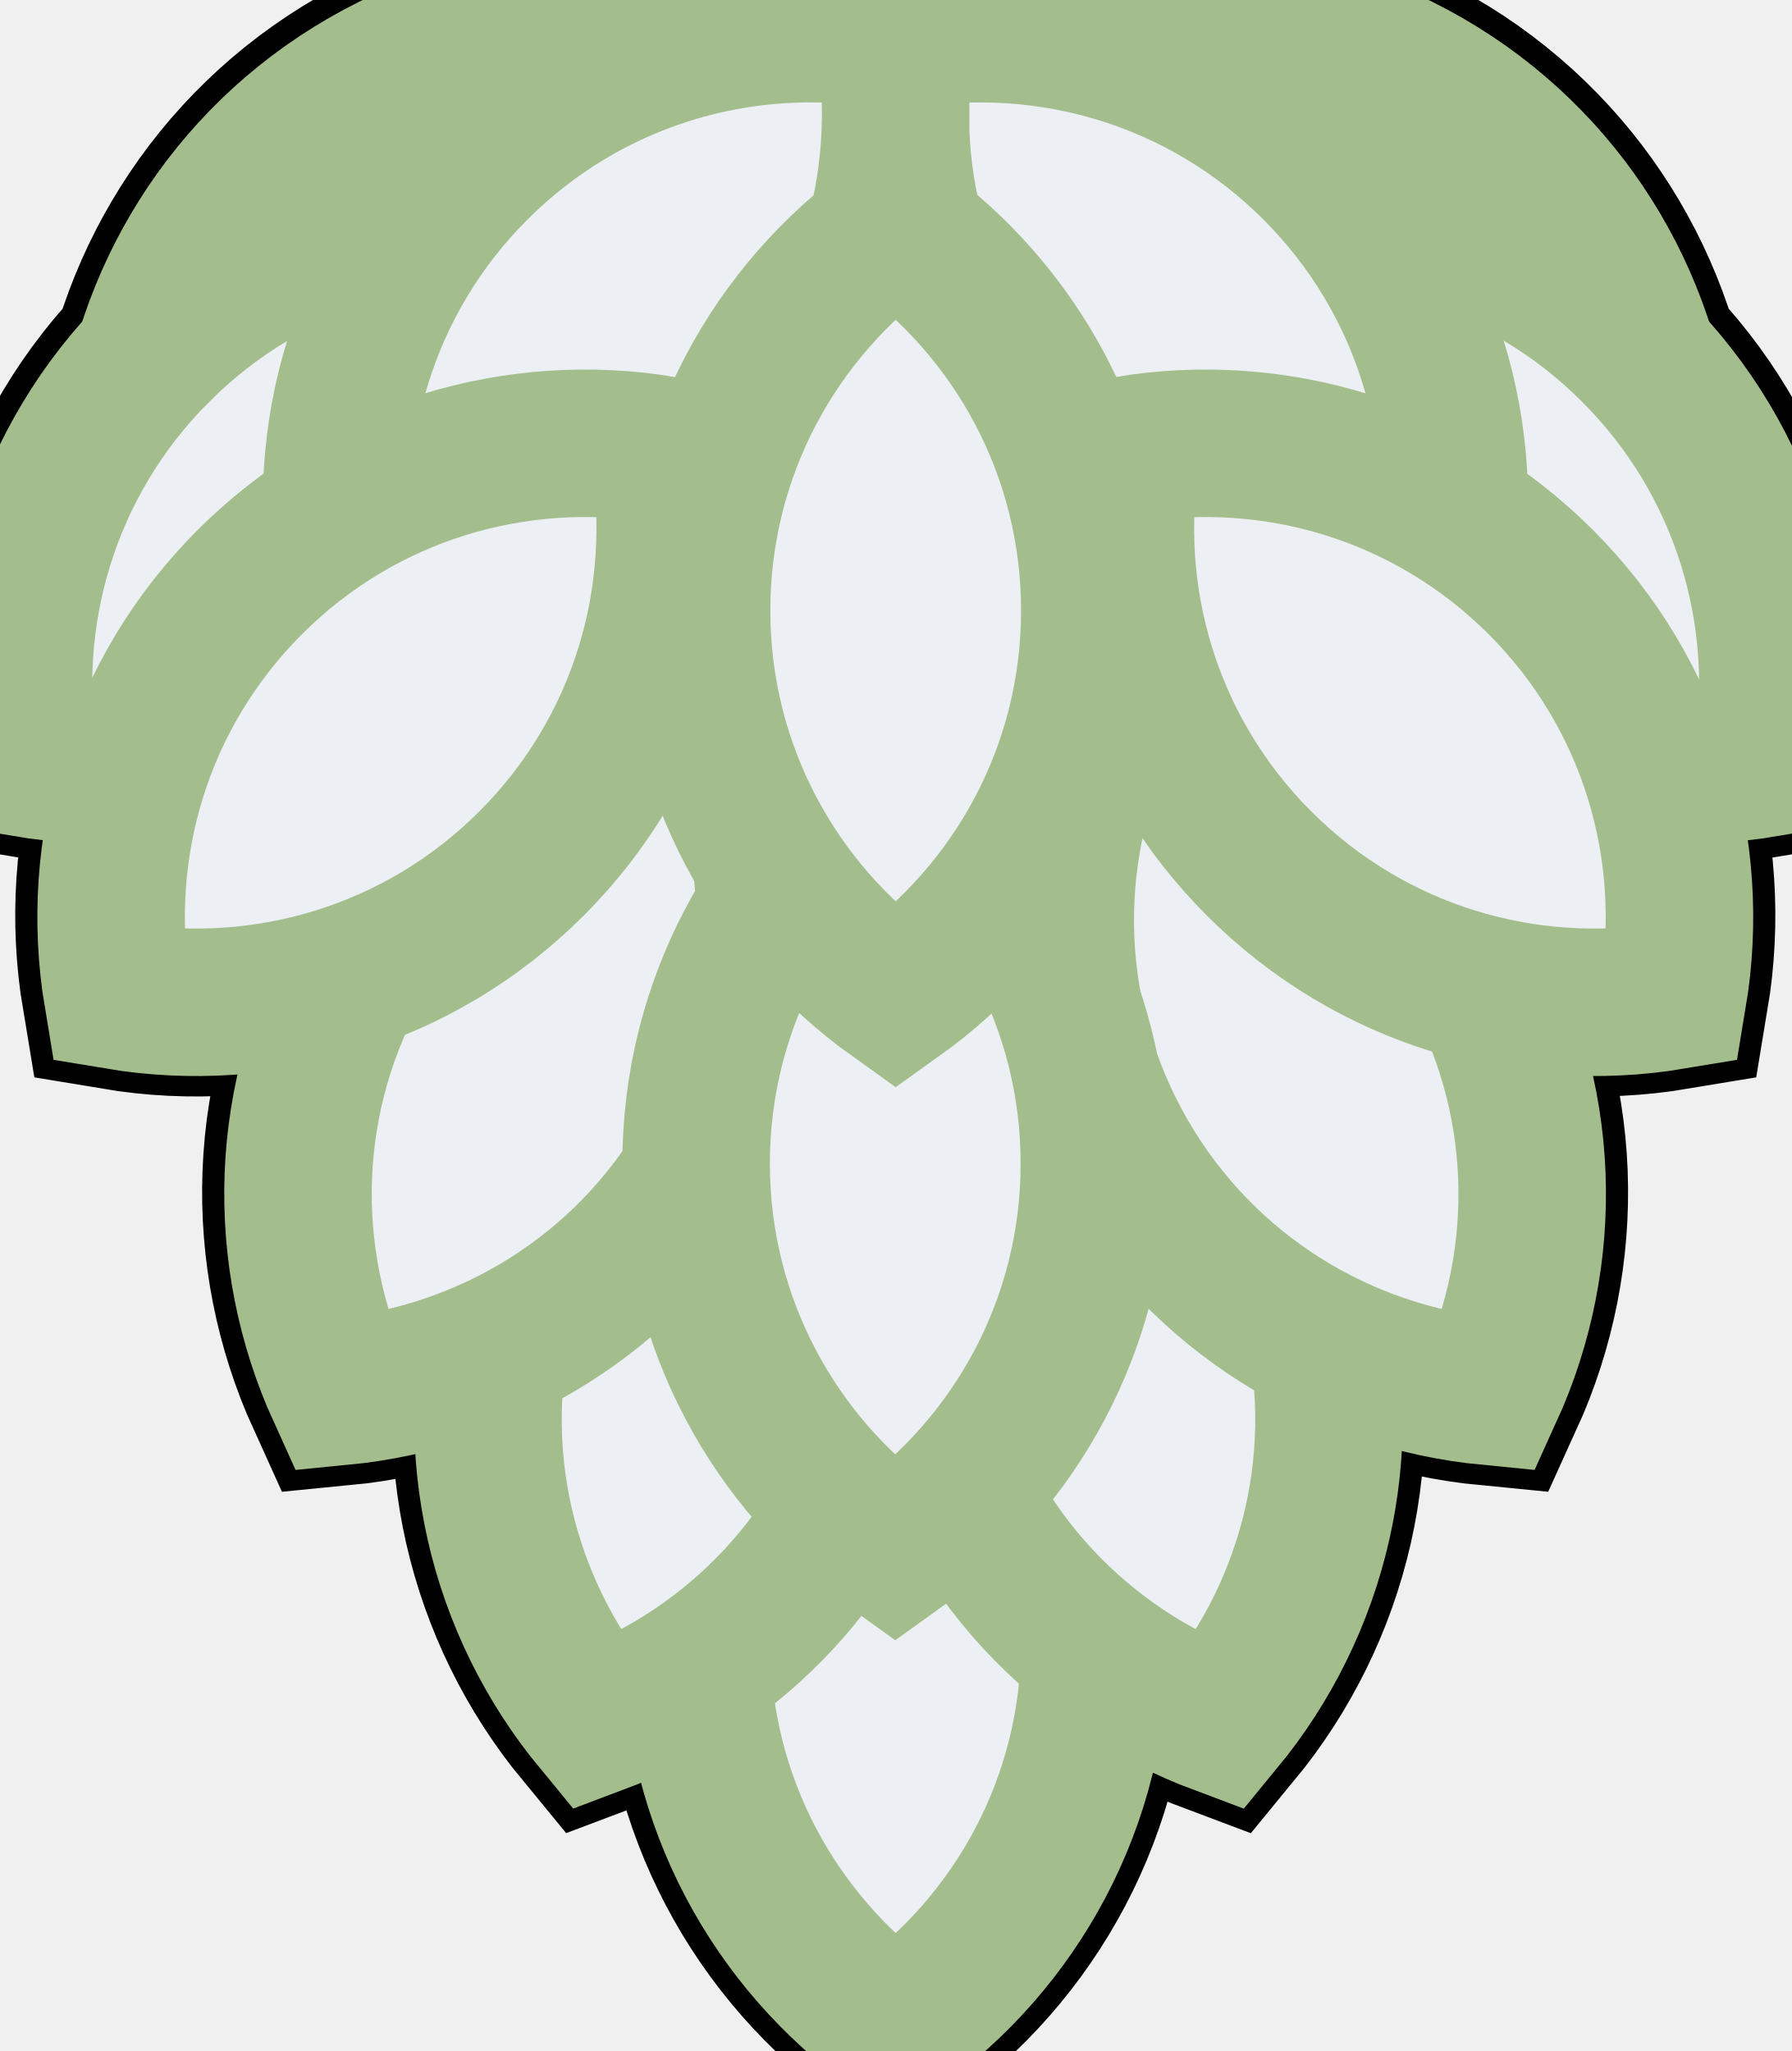
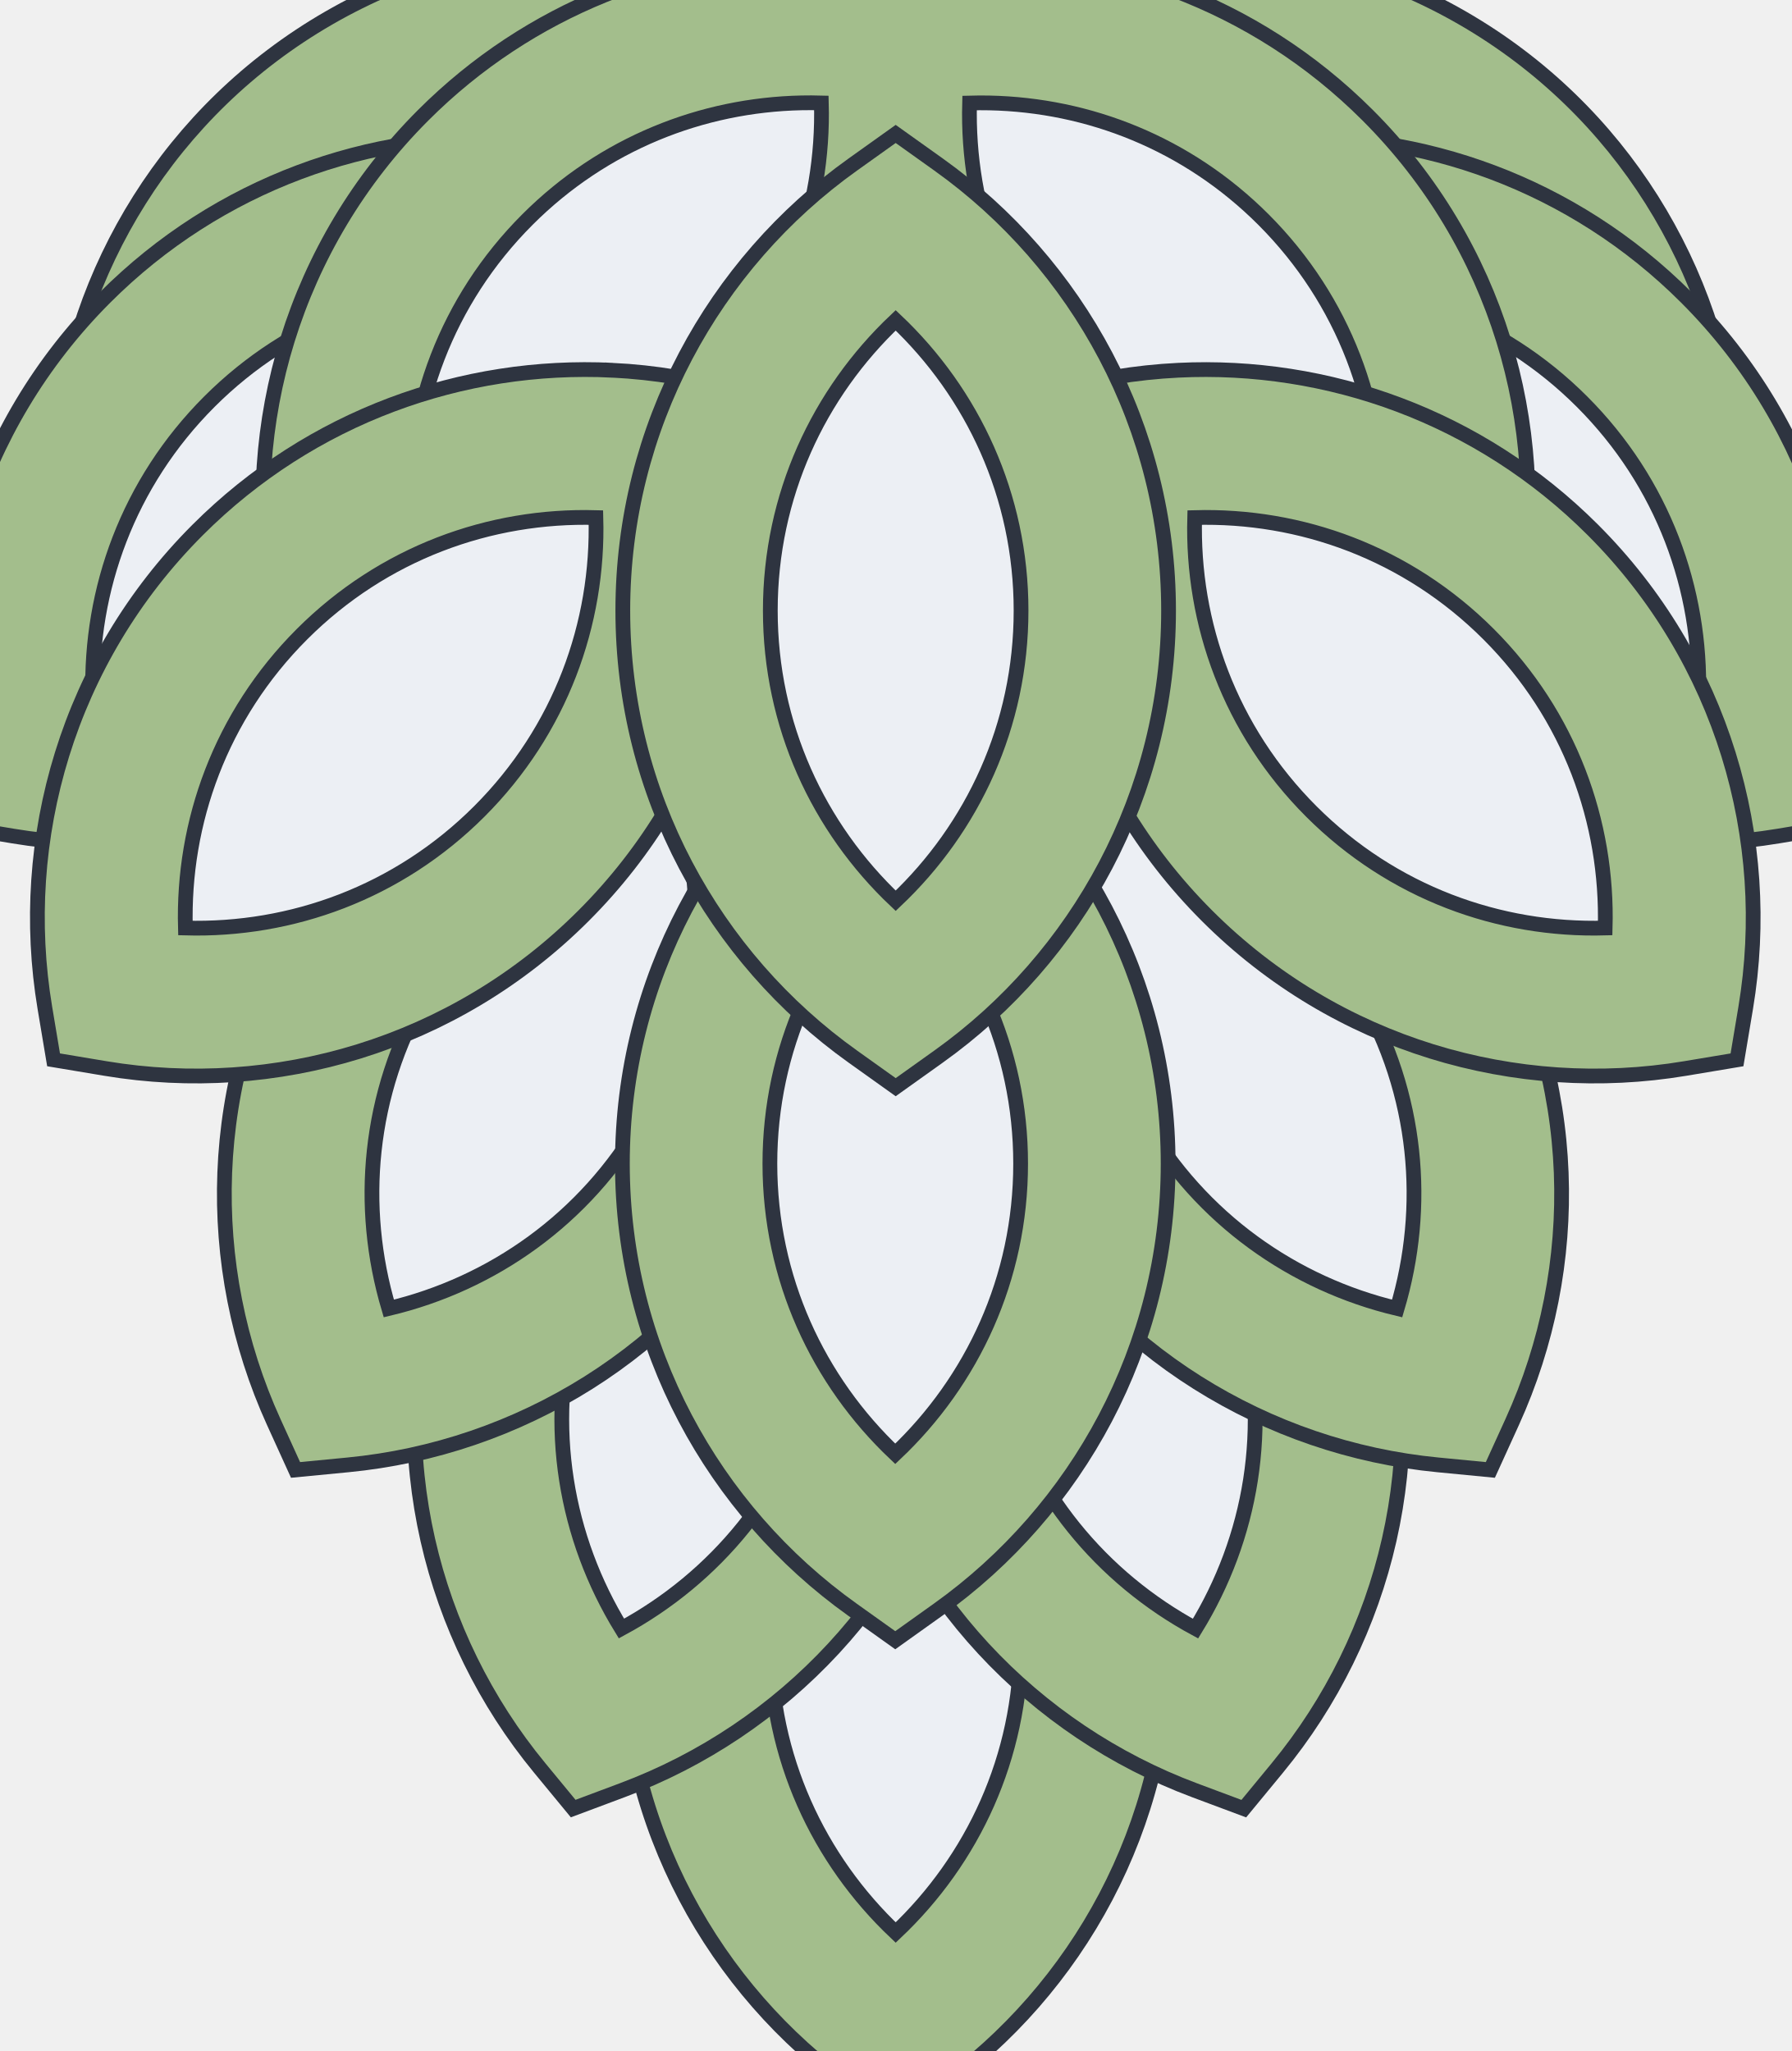
<svg xmlns="http://www.w3.org/2000/svg" id="Layer_1" viewBox="0 0 242.89 278.14" version="1.1" width="242.89" height="278.14">
  <defs id="defs1">
    <style id="style1">.cls-1{fill:#fff;stroke:#194b24;stroke-miterlimit:10;stroke-width:20px;}</style>
  </defs>
-   <path id="path15-5" style="display:inline;fill:#dfebff;fill-opacity:1;stroke:#000000;stroke-width:26;stroke-miterlimit:10;stroke-dasharray:none;stroke-opacity:1" class="cls-1" d="m 94.45,82.57 c 0,21.6 10.66,40.69 27,52.35 16.34,-11.66 27,-30.75 27,-52.35 0,-21.6 -10.66,-40.69 -27,-52.35 -16.34,11.66 -27,30.75 -27,52.35 z m -60.57,-3.87 c -15.27,15.27 -21.24,36.31 -17.93,56.11 19.79,3.31 40.84,-2.66 56.11,-17.93 15.27,-15.27 21.24,-36.31 17.93,-56.11 -19.79,-3.31 -40.84,2.66 -56.11,17.93 z m 30.57,-56.23 c -15.27,15.27 -21.24,36.31 -17.93,56.11 19.79,3.31 40.84,-2.66 56.11,-17.93 15.27,-15.27 21.24,-36.31 17.93,-56.11 -19.79,-3.31 -40.84,2.66 -56.11,17.93 z m -43.14,24.7 C 6.04,62.44 0.08,83.48 3.39,103.28 c 19.79,3.31 40.84,-2.66 56.11,-17.93 15.27,-15.27 21.24,-36.31 17.93,-56.11 -19.79,-3.31 -40.84,2.66 -56.11,17.93 z M 170.73,116.88 c 15.27,15.27 36.31,21.24 56.11,17.93 3.31,-19.79 -2.66,-40.84 -17.93,-56.11 -15.27,-15.27 -36.31,-21.24 -56.11,-17.93 -3.31,19.79 2.66,40.84 17.93,56.11 z m -30.53,-56.23 c 15.27,15.27 36.31,21.24 56.11,17.93 3.31,-19.79 -2.66,-40.84 -17.93,-56.11 -15.27,-15.27 -36.31,-21.23 -56.1,-17.92 -3.31,19.79 2.66,40.84 17.93,56.11 z m 43.2,24.7 c 15.27,15.27 36.31,21.24 56.11,17.93 3.31,-19.79 -2.66,-40.84 -17.93,-56.11 -15.27,-15.27 -36.31,-21.24 -56.11,-17.93 -3.31,19.79 2.66,40.84 17.93,56.11 z M 94.39,157.57 c 0,21.6 10.66,40.69 27,52.35 16.34,-11.66 27,-30.75 27,-52.35 0,-21.6 -10.66,-40.69 -27,-52.35 -16.34,11.66 -27,30.75 -27,52.35 z m -45.37,-27.94 c -10.8,18.7 -11.11,40.57 -2.8,58.84 19.98,-1.93 38.76,-13.13 49.56,-31.84 10.8,-18.7 11.11,-40.57 2.8,-58.84 -19.98,1.93 -38.76,13.13 -49.56,31.84 z m 19.35,45.99 c -5.59,20.86 -0.23,42.07 12.53,57.55 18.8,-7.03 34.04,-22.72 39.63,-43.58 5.59,-20.86 0.23,-42.07 -12.53,-57.55 -18.8,7.03 -34.04,22.72 -39.63,43.58 z m 84.01,-18.99 c 10.8,18.7 29.58,29.91 49.56,31.84 8.32,-18.26 8,-40.13 -2.8,-58.84 -10.8,-18.7 -29.58,-29.91 -49.56,-31.84 -8.32,18.26 -8,40.13 2.8,58.84 z m -26.54,32.97 c 5.59,20.86 20.83,36.55 39.63,43.58 12.76,-15.49 18.12,-36.69 12.53,-57.55 -5.59,-20.86 -20.83,-36.55 -39.63,-43.58 -12.76,15.49 -18.12,36.69 -12.53,57.55 z m -31.39,32.89 c 0,21.6 10.66,40.69 27,52.35 16.34,-11.66 27,-30.75 27,-52.35 0,-21.6 -10.66,-40.69 -27,-52.35 -16.34,11.66 -27,30.75 -27,52.35 z M 49.57,10.88 c -18.7,10.8 -29.91,29.58 -31.84,49.56 18.26,8.32 40.13,8 58.84,-2.8 C 95.27,46.84 106.48,28.06 108.41,8.08 90.15,-0.23 68.28,0.09 49.57,10.88 Z M 166.32,57.64 c 18.7,10.8 40.57,11.11 58.84,2.8 -1.93,-19.98 -13.13,-38.76 -31.84,-49.56 -18.71,-10.79 -40.57,-11.11 -58.84,-2.79 1.93,19.98 13.13,38.76 31.84,49.56 z" />
-   <g id="g32">
-     <path class="cls-1" d="m 166.32,57.87 c 18.7,10.8 40.57,11.11 58.84,2.8 C 223.23,40.69 212.03,21.91 193.32,11.11 174.61,0.32 152.75,0 134.48,8.32 c 1.93,19.98 13.13,38.76 31.84,49.56 z" id="path1" style="display:inline;fill:#eceff4;fill-opacity:1;stroke:#a3be8c;stroke-opacity:1" />
-     <path class="cls-1" d="m 49.57,11.11 c -18.7,10.8 -29.91,29.58 -31.84,49.56 18.26,8.32 40.13,8 58.84,-2.8 C 95.27,47.07 106.48,28.29 108.41,8.31 90.15,0 68.28,0.32 49.57,11.11 Z" id="path2" style="display:inline;fill:#eceff4;fill-opacity:1;stroke:#a3be8c;stroke-opacity:1" />
-     <path class="cls-1" d="m 94.45,222.72 c 0,21.6 10.66,40.69 27,52.35 16.34,-11.66 27,-30.75 27,-52.35 0,-21.6 -10.66,-40.69 -27,-52.35 -16.34,11.66 -27,30.75 -27,52.35 z" id="path3" style="display:inline;fill:#eceff4;fill-opacity:1;stroke:#a3be8c;stroke-opacity:1" />
-     <path class="cls-1" d="m 125.84,189.83 c 5.59,20.86 20.83,36.55 39.63,43.58 12.76,-15.49 18.12,-36.69 12.53,-57.55 -5.59,-20.86 -20.83,-36.55 -39.63,-43.58 -12.76,15.49 -18.12,36.69 -12.53,57.55 z" id="path4" style="display:inline;fill:#eceff4;fill-opacity:1;stroke:#a3be8c;stroke-opacity:1" />
-     <path class="cls-1" d="m 152.38,156.86 c 10.8,18.7 29.58,29.91 49.56,31.84 8.32,-18.26 8,-40.13 -2.8,-58.84 -10.8,-18.7 -29.58,-29.91 -49.56,-31.84 -8.32,18.26 -8,40.13 2.8,58.84 z" id="path5" style="display:inline;fill:#eceff4;fill-opacity:1;stroke:#a3be8c;stroke-opacity:1" />
-     <path class="cls-1" d="m 68.37,175.85 c -5.59,20.86 -0.23,42.07 12.53,57.55 18.8,-7.03 34.04,-22.72 39.63,-43.58 5.59,-20.86 0.23,-42.07 -12.53,-57.55 -18.8,7.03 -34.04,22.72 -39.63,43.58 z" id="path6" style="display:inline;fill:#eceff4;fill-opacity:1;stroke:#a3be8c;stroke-opacity:1" />
-     <path class="cls-1" d="m 49.02,129.86 c -10.8,18.7 -11.11,40.57 -2.8,58.84 19.98,-1.93 38.76,-13.13 49.56,-31.84 10.8,-18.7 11.11,-40.57 2.8,-58.84 -19.98,1.93 -38.76,13.13 -49.56,31.84 z" id="path7" style="display:inline;fill:#eceff4;fill-opacity:1;stroke:#a3be8c;stroke-opacity:1" />
-     <path class="cls-1" d="m 94.39,157.8 c 0,21.6 10.66,40.69 27,52.35 16.34,-11.66 27,-30.75 27,-52.35 0,-21.6 -10.66,-40.69 -27,-52.35 -16.34,11.66 -27,30.75 -27,52.35 z" id="path8" style="display:inline;fill:#eceff4;fill-opacity:1;stroke:#a3be8c;stroke-opacity:1" />
-     <path class="cls-1" d="m 183.4,85.58 c 15.27,15.27 36.31,21.24 56.11,17.93 3.31,-19.79 -2.66,-40.84 -17.93,-56.11 -15.27,-15.27 -36.31,-21.24 -56.11,-17.93 -3.31,19.79 2.66,40.84 17.93,56.11 z" id="path9" style="display:inline;fill:#eceff4;fill-opacity:1;stroke:#a3be8c;stroke-opacity:1" />
-     <path class="cls-1" d="m 140.2,60.88 c 15.27,15.27 36.31,21.24 56.11,17.93 C 199.62,59.02 193.65,37.97 178.38,22.7 163.11,7.43 142.07,1.47 122.28,4.78 c -3.31,19.79 2.66,40.84 17.93,56.11 z" id="path10" style="display:inline;fill:#eceff4;fill-opacity:1;stroke:#a3be8c;stroke-opacity:1" />
-     <path class="cls-1" d="m 170.73,117.11 c 15.27,15.27 36.31,21.24 56.11,17.93 C 230.15,115.25 224.18,94.2 208.91,78.93 193.64,63.66 172.6,57.69 152.8,61 c -3.31,19.79 2.66,40.84 17.93,56.11 z" id="path11" style="display:inline;fill:#eceff4;fill-opacity:1;stroke:#a3be8c;stroke-opacity:1" />
-     <path class="cls-1" d="M 21.31,47.4 C 6.04,62.67 0.08,83.71 3.39,103.51 23.18,106.82 44.23,100.85 59.5,85.58 74.77,70.31 80.74,49.27 77.43,29.47 57.64,26.16 36.59,32.13 21.32,47.4 Z" id="path12" style="display:inline;fill:#eceff4;fill-opacity:1;stroke:#a3be8c;stroke-opacity:1" />
-     <path class="cls-1" d="M 64.45,22.7 C 49.18,37.97 43.21,59.01 46.52,78.81 66.31,82.12 87.36,76.15 102.63,60.88 117.9,45.61 123.87,24.57 120.56,4.77 100.77,1.46 79.72,7.43 64.45,22.7 Z" id="path13" style="display:inline;fill:#eceff4;fill-opacity:1;stroke:#a3be8c;stroke-opacity:1" />
-     <path class="cls-1" d="M 33.88,78.93 C 18.61,94.2 12.64,115.24 15.95,135.04 35.74,138.35 56.79,132.38 72.06,117.11 87.33,101.84 93.3,80.8 89.99,61 70.2,57.69 49.15,63.66 33.88,78.93 Z" id="path14" style="display:inline;fill:#eceff4;fill-opacity:1;stroke:#a3be8c;stroke-opacity:1" />
-     <path class="cls-1" d="m 94.45,82.8 c 0,21.6 10.66,40.69 27,52.35 16.34,-11.66 27,-30.75 27,-52.35 0,-21.6 -10.66,-40.69 -27,-52.35 -16.34,11.66 -27,30.75 -27,52.35 z" id="path15" style="display:inline;fill:#eceff4;fill-opacity:1;stroke:#a3be8c;stroke-opacity:1" />
-   </g>
+   <path style="color:#000000;fill:#eceff4;stroke:#2e3440;stroke-width:2;stroke-miterlimit:10;stroke-dasharray:none;stroke-opacity:1" d="m 166.32,57.87 c 18.7,10.8 40.57,11.11 58.84,2.8 C 223.23,40.69 212.03,21.91 193.32,11.11 174.61,0.32 152.75,0 134.48,8.32 c 1.93,19.98 13.13,38.76 31.84,49.56 z" id="path18" />
+   <path style="color:#000000;fill:#a3be8c;stroke:#2e3440;stroke-width:2;stroke-miterlimit:10;stroke-dasharray:none;stroke-opacity:1;fill-opacity:1" d="m 164.152,-7.432 c -11.664,-0.454 -23.268,1.847 -33.816,6.65 l -6.496,2.959 0.686,7.104 c 2.228,23.068 15.234,44.814 36.795,57.26 l 15,8.658 v -2.178 c 17.721,5.54 36.619,4.194 52.98,-3.248 l 6.5,-2.957 -0.688,-7.107 C 232.885,36.641 219.879,14.895 198.318,2.449 l -0.002,-0.002 c -10.778,-6.216 -22.501,-9.425 -34.164,-9.879 z m -0.836,19.961 c 8.511,0.324 17.076,2.67 25.008,7.244 13.489,7.788 22.245,20.408 25.58,34.396 -13.786,4.101 -29.103,2.827 -42.584,-4.959 l -0.107,-0.062 c -13.429,-7.793 -22.152,-20.379 -25.479,-34.33 5.682,-1.693 11.612,-2.516 17.582,-2.289 z" id="path19" />
+   <path style="color:#000000;fill:#eceff4;stroke:#2e3440;stroke-width:2;stroke-miterlimit:10;stroke-dasharray:none;stroke-opacity:1" d="m 49.57,11.11 c -18.7,10.8 -29.91,29.58 -31.84,49.56 18.26,8.32 40.13,8 58.84,-2.8 C 95.27,47.07 106.48,28.29 108.41,8.31 90.15,0 68.28,0.32 49.57,11.11 Z" id="path20" />
+   <path style="color:#000000;fill:#a3be8c;stroke:#2e3440;stroke-width:2;stroke-miterlimit:10;stroke-dasharray:none;stroke-opacity:1;fill-opacity:1" d="M 78.738,-7.434 C 67.074,-6.978 55.353,-3.769 44.574,2.447 l -0.002,0.002 -0.004,0.002 C 23.02,14.896 10.004,36.637 7.775,59.709 l -0.686,7.102 6.494,2.959 C 34.674,79.379 60.01,78.975 81.568,66.531 l 0.002,-0.002 C 103.119,54.084 116.135,32.343 118.363,9.271 l 0.688,-7.105 -6.498,-2.957 C 102.009,-5.59 90.402,-7.889 78.738,-7.434 Z m 0.84,19.961 c 5.969,-0.228 11.897,0.595 17.576,2.283 C 93.817,28.799 85.052,41.424 71.568,49.211 58.076,56.998 42.76,58.277 28.984,54.174 32.321,40.186 41.084,27.562 54.566,19.773 62.498,15.199 71.064,12.852 79.578,12.527 Z" id="path21" />
+   <path style="color:#000000;fill:#eceff4;stroke:#2e3440;stroke-width:2;stroke-miterlimit:10;stroke-dasharray:none;stroke-opacity:1" d="m 94.45,222.72 c 0,21.6 10.66,40.69 27,52.35 16.34,-11.66 27,-30.75 27,-52.35 0,-21.6 -10.66,-40.69 -27,-52.35 -16.34,11.66 -27,30.75 -27,52.35 z" id="path22" />
+   <path style="color:#000000;fill:#a3be8c;stroke:#2e3440;stroke-width:2;stroke-miterlimit:10;stroke-dasharray:none;stroke-opacity:1;fill-opacity:1" d="m 121.449,158.086 -5.809,4.145 c -18.867,13.463 -31.191,35.6 -31.191,60.49 0,24.89 12.324,47.027 31.191,60.49 l 5.809,4.145 5.809,-4.145 c 18.867,-13.463 31.191,-35.6 31.191,-60.49 0,-24.89 -12.324,-47.027 -31.191,-60.49 z m 0,25.277 c 10.449,9.882 17,23.78 17,39.357 0,15.577 -6.551,29.473 -17,39.355 -10.449,-9.882 -17,-23.779 -17,-39.355 0,-15.577 6.551,-29.475 17,-39.357 z" id="path23" />
+   <path style="color:#000000;fill:#eceff4;stroke:#2e3440;stroke-width:2;stroke-miterlimit:10;stroke-dasharray:none;stroke-opacity:1" d="m 125.84,189.83 c 5.59,20.86 20.83,36.55 39.63,43.58 12.76,-15.49 18.12,-36.69 12.53,-57.55 -5.59,-20.86 -20.83,-36.55 -39.63,-43.58 -12.76,15.49 -18.12,36.69 -12.53,57.55 z" id="path24" />
+   <path style="color:#000000;fill:#a3be8c;stroke:#2e3440;stroke-width:2;stroke-miterlimit:10;stroke-dasharray:none;stroke-opacity:1;fill-opacity:1" d="m 135.189,120.414 -4.537,5.508 c -14.733,17.885 -20.913,42.456 -14.471,66.496 6.442,24.038 24.074,42.241 45.785,50.359 l 6.684,2.498 4.537,-5.508 c 14.733,-17.885 20.915,-42.456 14.473,-66.496 -6.442,-24.038 -24.076,-42.239 -45.787,-50.357 z m 6.545,24.418 c 12.648,6.841 22.575,18.575 26.605,33.617 4.031,15.041 1.298,30.16 -6.234,42.41 -12.648,-6.841 -22.575,-18.575 -26.605,-33.617 -4.03,-15.04 -1.298,-30.161 6.234,-42.41 z" id="path25" />
+   <path style="color:#000000;fill:#eceff4;stroke:#2e3440;stroke-width:2;stroke-miterlimit:10;stroke-dasharray:none;stroke-opacity:1" d="m 152.38,156.86 c 10.8,18.7 29.58,29.91 49.56,31.84 8.32,-18.26 8,-40.13 -2.8,-58.84 -10.8,-18.7 -29.58,-29.91 -49.56,-31.84 -8.32,18.26 -8,40.13 2.8,58.84 z" id="path26" />
+   <path style="color:#000000;fill:#a3be8c;stroke:#2e3440;stroke-width:2;stroke-miterlimit:10;stroke-dasharray:none;stroke-opacity:1;fill-opacity:1" d="m 137.439,87.381 -2.959,6.492 c -9.609,21.09 -9.206,46.428 3.238,67.986 h 0.002 v 0.002 c 12.445,21.549 34.186,34.564 57.258,36.793 l 7.104,0.686 2.957,-6.494 c 9.609,-21.09 9.206,-46.426 -3.238,-67.984 v -0.002 h -0.002 C 189.354,103.311 167.613,90.295 144.541,88.066 Z m 12.637,21.895 c 13.99,3.337 26.616,12.101 34.404,25.586 7.787,13.493 9.066,28.808 4.963,42.584 -13.989,-3.337 -26.614,-12.1 -34.402,-25.584 -7.789,-13.493 -9.068,-28.809 -4.965,-42.586 z" id="path27" />
+   <path style="color:#000000;fill:#eceff4;stroke:#2e3440;stroke-width:2;stroke-miterlimit:10;stroke-dasharray:none;stroke-opacity:1" d="m 68.37,175.85 c -5.59,20.86 -0.23,42.07 12.53,57.55 18.8,-7.03 34.04,-22.72 39.63,-43.58 5.59,-20.86 0.23,-42.07 -12.53,-57.55 -18.8,7.03 -34.04,22.72 -39.63,43.58 z" id="path28" />
+   <path style="color:#000000;fill:#a3be8c;stroke:#2e3440;stroke-width:2;stroke-miterlimit:10;stroke-dasharray:none;stroke-opacity:1;fill-opacity:1" d="m 111.18,120.404 -6.682,2.5 c -21.711,8.119 -39.345,26.319 -45.787,50.357 -6.442,24.041 -0.265,48.619 14.473,66.498 l 4.537,5.506 6.682,-2.5 c 21.711,-8.119 39.345,-26.319 45.787,-50.357 6.442,-24.041 0.265,-48.619 -14.473,-66.498 z m -6.543,24.418 c 7.529,12.244 10.265,27.371 6.234,42.41 -4.031,15.042 -13.959,26.774 -26.607,33.615 -7.529,-12.244 -10.265,-27.371 -6.234,-42.41 4.031,-15.042 13.959,-26.774 26.607,-33.615 z" id="path29" />
+   <path style="color:#000000;fill:#eceff4;stroke:#2e3440;stroke-width:2;stroke-miterlimit:10;stroke-dasharray:none;stroke-opacity:1" d="m 49.02,129.86 c -10.8,18.7 -11.11,40.57 -2.8,58.84 19.98,-1.93 38.76,-13.13 49.56,-31.84 10.8,-18.7 11.11,-40.57 2.8,-58.84 -19.98,1.93 -38.76,13.13 -49.56,31.84 z" id="path30" />
+   <path style="color:#000000;fill:#a3be8c;stroke:#2e3440;stroke-width:2;stroke-miterlimit:10;stroke-dasharray:none;stroke-opacity:1;fill-opacity:1" d="m 104.727,87.379 -7.107,0.688 C 74.551,90.295 52.805,103.301 40.359,124.861 27.913,146.413 27.524,171.748 37.117,192.84 l 2.957,6.5 7.107,-0.686 c 23.068,-2.228 44.812,-15.234 57.258,-36.793 l 0.002,-0.002 c 12.446,-21.552 12.836,-46.888 3.242,-67.98 z M 92.08,109.275 c 4.101,13.786 2.827,29.103 -4.959,42.584 h -0.002 v 0.002 c -7.787,13.491 -20.409,22.248 -34.398,25.584 -4.102,-13.787 -2.827,-29.103 4.959,-42.584 v -0.002 h 0.002 c 7.788,-13.491 20.408,-22.249 34.398,-25.584 z" id="path31" />
+   <path style="color:#000000;fill:#eceff4;stroke:#2e3440;stroke-width:2;stroke-miterlimit:10;stroke-dasharray:none;stroke-opacity:1" d="m 94.39,157.8 c 0,21.6 10.66,40.69 27,52.35 16.34,-11.66 27,-30.75 27,-52.35 0,-21.6 -10.66,-40.69 -27,-52.35 -16.34,11.66 -27,30.75 -27,52.35 z" id="path32" />
+   <path style="color:#000000;fill:#a3be8c;stroke:#2e3440;stroke-width:2;stroke-miterlimit:10;stroke-dasharray:none;stroke-opacity:1;fill-opacity:1" d="m 121.391,93.164 -5.809,4.146 C 96.715,110.774 84.391,132.911 84.391,157.801 c 0,24.89 12.324,47.025 31.191,60.488 l 5.809,4.146 5.809,-4.146 c 18.867,-13.463 31.191,-35.598 31.191,-60.488 0,-24.89 -12.324,-47.027 -31.191,-60.49 z m 0,25.279 c 10.449,9.882 17,23.78 17,39.357 0,15.577 -6.551,29.473 -17,39.355 -10.449,-9.882 -17,-23.778 -17,-39.355 -1e-5,-15.578 6.551,-29.475 17,-39.357 z" id="path33" />
+   <path style="color:#000000;fill:#eceff4;stroke:#2e3440;stroke-width:2;stroke-miterlimit:10;stroke-dasharray:none;stroke-opacity:1" d="m 183.4,85.58 c 15.27,15.27 36.31,21.24 56.11,17.93 3.31,-19.79 -2.66,-40.84 -17.93,-56.11 -15.27,-15.27 -36.31,-21.24 -56.11,-17.93 -3.31,19.79 2.66,40.84 17.93,56.11 z" id="path34" />
+   <path style="color:#000000;fill:#a3be8c;stroke:#2e3440;stroke-width:2;stroke-miterlimit:10;stroke-dasharray:none;stroke-opacity:1;fill-opacity:1" d="m 172.449,18.678 c -2.889,0.141 -5.771,0.452 -8.629,0.93 l -7.037,1.176 -1.176,7.037 c -3.823,22.858 3.123,47.232 20.721,64.83 17.596,17.596 41.965,24.545 64.83,20.723 l 7.037,-1.176 1.178,-7.037 C 253.196,82.303 246.248,57.926 228.65,40.328 213.254,24.932 192.672,17.688 172.449,18.678 Z m 2.211,19.982 c 14.376,-0.398 28.838,4.799 39.85,15.811 11.009,11.009 16.207,25.48 15.811,39.85 -14.376,0.398 -28.838,-4.799 -39.85,-15.811 -11.009,-11.009 -16.207,-25.48 -15.811,-39.85 z" id="path35" />
+   <path style="color:#000000;fill:#eceff4;stroke:#2e3440;stroke-width:2;stroke-miterlimit:10;stroke-dasharray:none;stroke-opacity:1" d="m 59.5,85.582 c -15.27,15.27 -36.31,21.24 -56.11,17.93 -3.31,-19.79 2.66,-40.84 17.93,-56.11 15.27,-15.27 36.31,-21.24 56.11,-17.93 3.31,19.79 -2.66,40.84 -17.93,56.11 z" id="path34-1" />
+   <path style="color:#000000;fill:#a3be8c;stroke:#2e3440;stroke-width:2;stroke-miterlimit:10;stroke-dasharray:none;stroke-opacity:1;fill-opacity:1" d="m 70.451,18.679 c 2.889,0.141 5.771,0.452 8.629,0.93 l 7.037,1.176 1.176,7.037 C 91.116,50.679 84.17,75.054 66.572,92.652 48.976,110.248 24.607,117.197 1.742,113.375 l -7.037,-1.176 -1.178,-7.037 C -10.296,82.304 -3.348,57.927 14.25,40.33 29.646,24.933 50.228,17.689 70.451,18.679 Z M 68.24,38.662 C 53.864,38.263 39.402,43.461 28.39,54.472 17.381,65.481 12.183,79.952 12.58,94.322 26.956,94.72 41.418,89.523 52.43,78.511 63.439,67.502 68.637,53.031 68.24,38.662 Z" id="path35-3" />
+   <path style="color:#000000;fill:#eceff4;stroke:#2e3440;stroke-width:2;stroke-miterlimit:10;stroke-dasharray:none;stroke-opacity:1" d="m 140.2,60.88 c 15.27,15.27 36.31,21.24 56.11,17.93 C 199.62,59.02 193.65,37.97 178.38,22.7 163.11,7.43 142.07,1.47 122.28,4.78 c -3.31,19.79 2.66,40.84 17.93,56.11 z" id="path36" />
+   <path style="color:#000000;fill:#eceff4;stroke:#2e3440;stroke-width:2;stroke-miterlimit:10;stroke-dasharray:none;stroke-opacity:1" d="M 64.45,22.7 C 49.18,37.97 43.21,59.01 46.52,78.81 66.31,82.12 87.36,76.15 102.63,60.88 117.9,45.61 123.87,24.57 120.56,4.77 100.77,1.46 79.72,7.43 64.45,22.7 Z" id="path42" />
+   <path id="path37" style="color:#000000;display:inline;fill:#a3be8c;stroke:#2e3440;stroke-width:2;stroke-miterlimit:10;stroke-dasharray:none;stroke-opacity:1;fill-opacity:1" d="M 109.789 -6.111 C 90.811 -6.076 71.814 1.193 57.379 15.629 C 39.783 33.225 32.834 57.594 36.656 80.459 L 37.834 87.496 L 44.871 88.674 C 67.729 92.497 92.104 85.549 109.701 67.951 C 114.362 63.29 118.254 58.145 121.418 52.688 C 124.581 58.145 128.47 63.29 133.129 67.951 C 133.132 67.954 133.135 67.958 133.139 67.961 C 150.734 85.55 175.098 92.495 197.959 88.674 L 204.996 87.496 L 206.174 80.459 C 209.997 57.601 203.049 33.227 185.451 15.629 C 170.053 0.231 149.471 -7.004 129.256 -6.012 C 126.647 -5.884 124.046 -5.6 121.461 -5.197 C 118.849 -5.607 116.221 -5.892 113.584 -6.021 C 112.32 -6.083 111.054 -6.114 109.789 -6.111 z M 108.676 13.949 C 109.574 13.93 110.473 13.934 111.371 13.959 C 111.77 28.335 106.57 42.797 95.559 53.809 C 84.549 64.818 70.079 70.018 55.709 69.621 C 55.311 55.245 60.51 40.783 71.521 29.771 C 81.843 19.45 95.205 14.234 108.676 13.949 z M 134.164 13.959 C 147.633 14.241 160.987 19.45 171.309 29.771 C 182.318 40.781 187.518 55.251 187.121 69.621 C 172.75 70.019 158.292 64.823 147.281 53.818 C 147.279 53.817 147.279 53.814 147.277 53.812 C 147.275 53.811 147.273 53.81 147.271 53.809 C 136.269 42.8 131.072 28.335 131.469 13.969 C 132.367 13.944 133.266 13.94 134.164 13.959 z " />
+   <path style="color:#000000;fill:#eceff4;stroke:#2e3440;stroke-width:2;stroke-miterlimit:10;stroke-dasharray:none;stroke-opacity:1" d="m 170.73,117.11 c 15.27,15.27 36.31,21.24 56.11,17.93 C 230.15,115.25 224.18,94.2 208.91,78.93 193.64,63.66 172.6,57.69 152.8,61 c -3.31,19.79 2.66,40.84 17.93,56.11 z" id="path38" />
+   <path style="color:#000000;fill:#a3be8c;stroke:#2e3440;stroke-width:2;stroke-miterlimit:10;stroke-dasharray:none;stroke-opacity:1;fill-opacity:1" d="m 159.779,50.209 c -2.889,0.141 -5.771,0.45 -8.629,0.928 l -7.037,1.176 -1.176,7.037 c -3.823,22.858 3.123,47.234 20.721,64.832 17.596,17.596 41.965,24.543 64.83,20.721 l 7.037,-1.176 1.178,-7.037 C 240.526,113.832 233.578,89.457 215.98,71.859 200.584,56.463 180.002,49.219 159.779,50.209 Z m 2.211,19.98 c 14.376,-0.398 28.838,4.801 39.85,15.812 11.01,11.01 16.208,25.479 15.811,39.85 -14.376,0.398 -28.838,-4.801 -39.85,-15.812 C 166.791,99.029 161.593,84.56 161.99,70.189 Z" id="path39" />
+   <path style="color:#000000;fill:#eceff4;stroke:#2e3440;stroke-width:2;stroke-miterlimit:10;stroke-dasharray:none;stroke-opacity:1" d="M 33.88,78.93 C 18.61,94.2 12.64,115.24 15.95,135.04 35.74,138.35 56.79,132.38 72.06,117.11 87.33,101.84 93.3,80.8 89.99,61 70.2,57.69 49.15,63.66 33.88,78.93 Z" id="path44" />
+   <path style="color:#000000;fill:#a3be8c;stroke:#2e3440;stroke-width:2;stroke-miterlimit:10;stroke-dasharray:none;stroke-opacity:1;fill-opacity:1" d="M 83.014,50.207 C 62.795,49.216 42.207,56.461 26.809,71.859 9.212,89.456 2.264,113.824 6.086,136.689 l 1.178,7.037 7.037,1.176 c 22.858,3.823 47.232,-3.123 64.83,-20.721 17.596,-17.596 24.545,-41.965 20.723,-64.83 l -1.178,-7.037 -7.037,-1.178 c -2.857,-0.478 -5.737,-0.788 -8.625,-0.93 z m -2.213,19.982 c 0.398,14.376 -4.801,28.838 -15.812,39.85 -11.01,11.01 -25.479,16.21 -39.85,15.812 -0.399,-14.376 4.8,-28.838 15.812,-39.85 11.01,-11.01 25.479,-16.21 39.85,-15.812 z" id="path45" />
+   <path style="color:#000000;fill:#eceff4;stroke:#2e3440;stroke-width:2;stroke-miterlimit:10;stroke-dasharray:none;stroke-opacity:1" d="m 94.45,82.8 c 0,21.6 10.66,40.69 27,52.35 16.34,-11.66 27,-30.75 27,-52.35 0,-21.6 -10.66,-40.69 -27,-52.35 -16.34,11.66 -27,30.75 -27,52.35 z" id="path46" />
+   <path style="color:#000000;fill:#a3be8c;stroke:#2e3440;stroke-width:2;stroke-miterlimit:10;stroke-dasharray:none;stroke-opacity:1;fill-opacity:1" d="m 121.449,18.164 -5.809,4.146 c -18.867,13.463 -31.191,35.6 -31.191,60.49 0,24.89 12.324,47.025 31.191,60.488 l 5.809,4.146 5.809,-4.146 c 18.867,-13.463 31.191,-35.598 31.191,-60.488 0,-24.89 -12.324,-47.027 -31.191,-60.49 z m 0,25.279 c 10.449,9.882 17,23.78 17,39.357 0,15.577 -6.551,29.473 -17,39.355 -10.449,-9.882 -17,-23.779 -17,-39.355 0,-15.577 6.551,-29.475 17,-39.357 z" id="path47" />
</svg>
